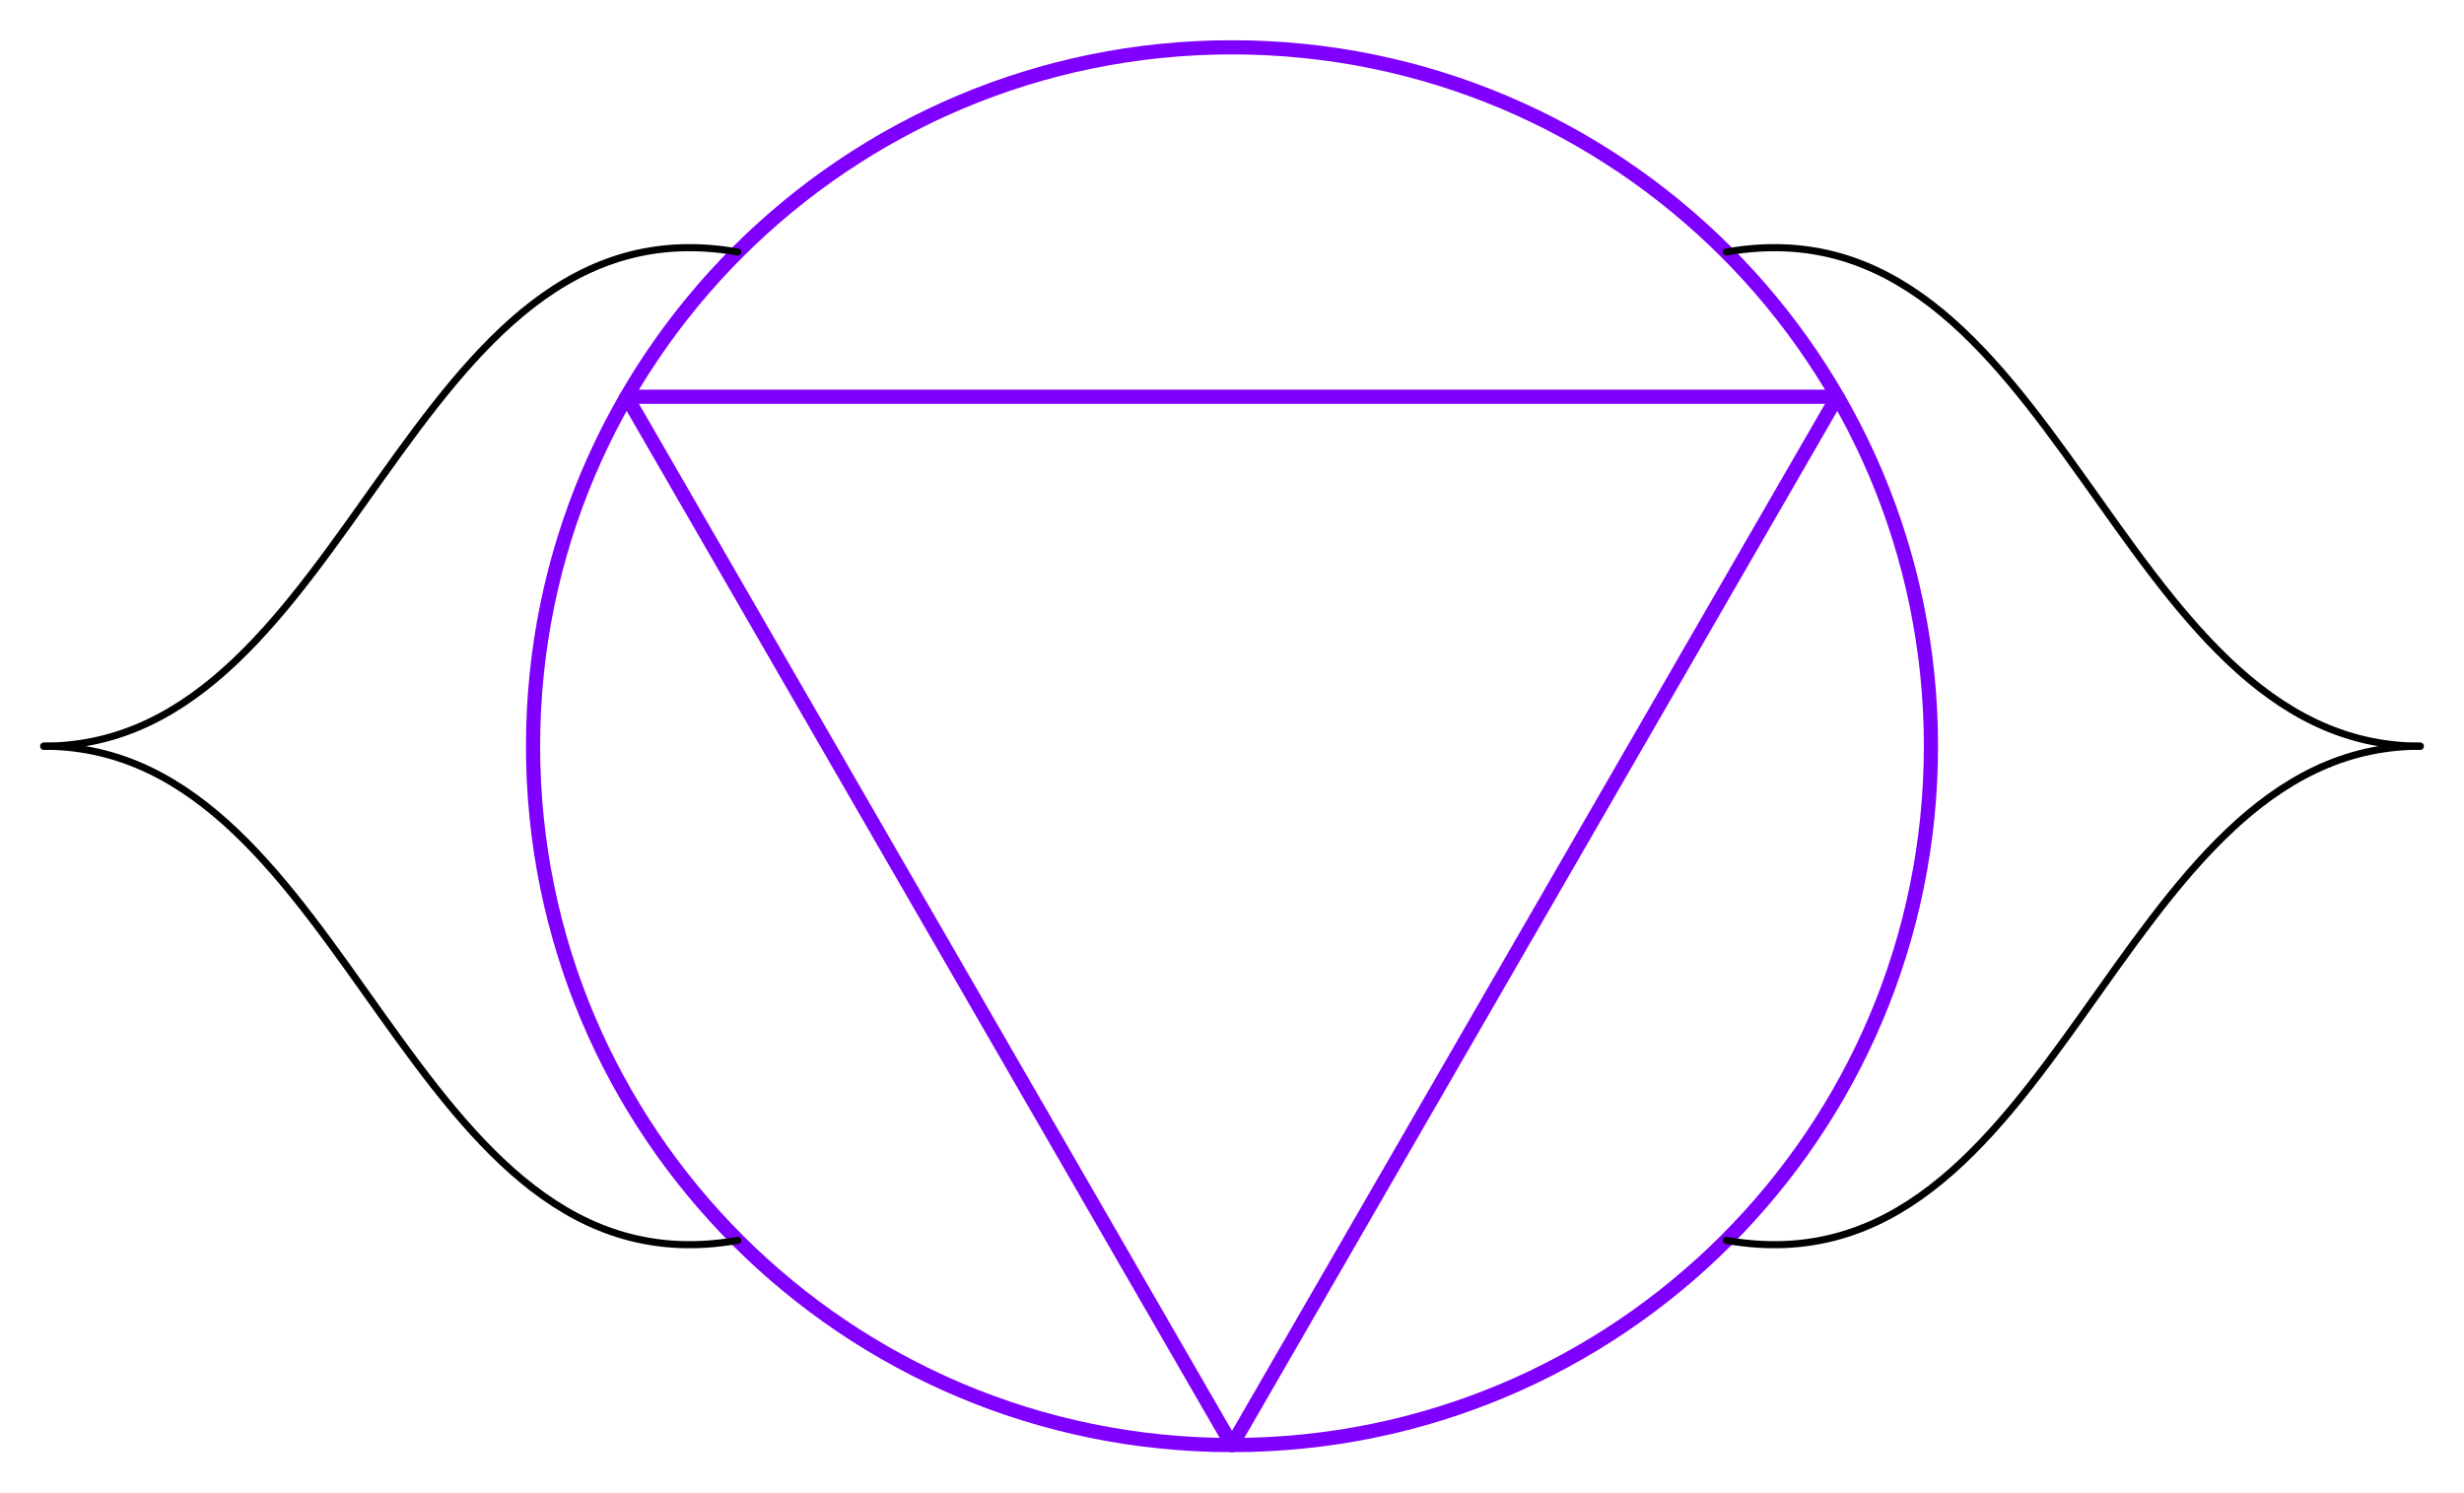
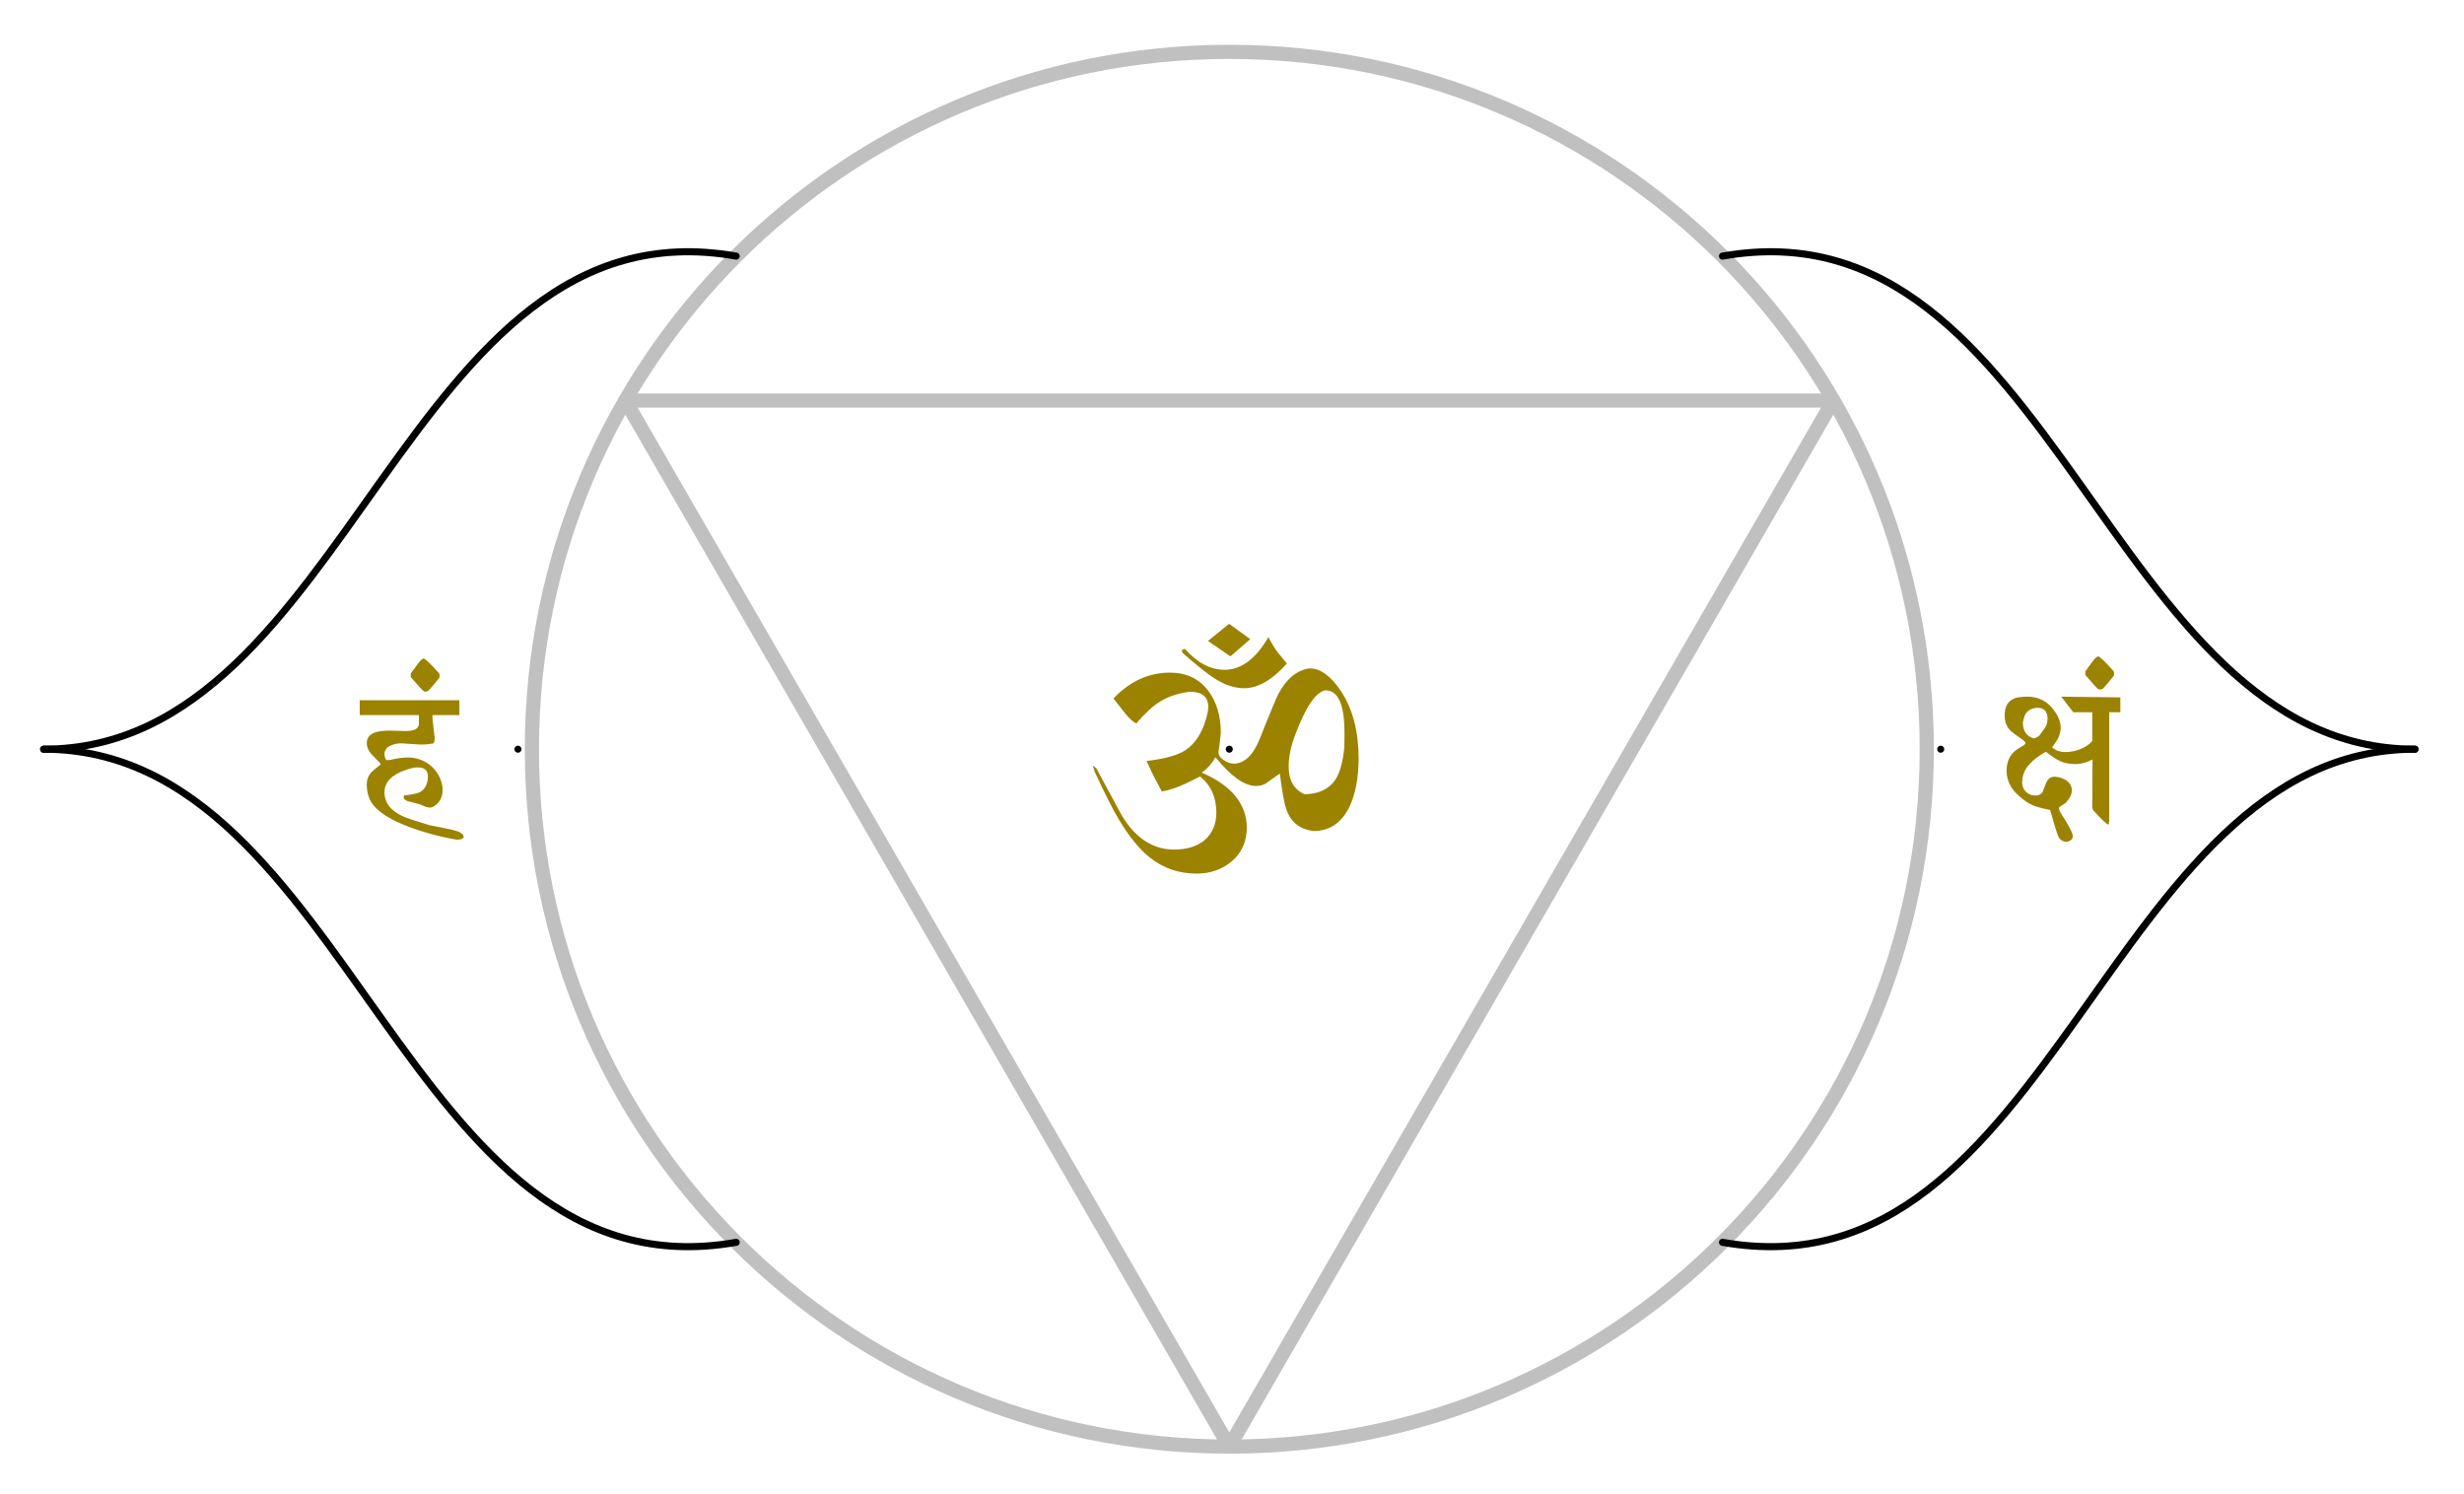
- <svg xmlns="http://www.w3.org/2000/svg" height="210.342pt" version="1.1" viewBox="56.409 53.858 347.245 210.342" width="347.245pt">
+ <svg xmlns="http://www.w3.org/2000/svg" version="1.1" width="348pt" height="211pt" viewBox="0 -211 348 211">
  <g id="page1">
-     <g transform="matrix(0.996264 0 0 0.996264 230.031 159.029)">
-       <path d="M 98.871 0C 98.871 -54.605 54.605 -98.871 0 -98.871C -54.605 -98.871 -98.871 -54.605 -98.871 -0C -98.871 54.605 -54.605 98.871 0 98.871C 54.605 98.871 98.871 54.605 98.871 0Z" fill="none" stroke="#8000ff" stroke-linecap="round" stroke-linejoin="round" stroke-miterlimit="10.037" stroke-width="2.007" />
-     </g>
-     <g transform="matrix(0.996264 0 0 0.996264 230.031 159.029)">
-       <path d="M 0 98.871L 85.625 -49.435L -85.625 -49.435L 0 98.871Z" fill="none" stroke="#8000ff" stroke-linecap="round" stroke-linejoin="round" stroke-miterlimit="10.037" stroke-width="2.007" />
-     </g>
-     <g transform="matrix(0.996264 0 0 0.996264 230.031 159.029)">
-       <path d="M 69.912 69.912C 116.965 78.216 124.42 3.63151e-14 168.081 5.27804e-14" fill="none" stroke="#000000" stroke-linecap="round" stroke-linejoin="round" stroke-miterlimit="10.037" stroke-width="1.004" />
-     </g>
-     <g transform="matrix(0.996264 0 0 0.996264 230.031 159.029)">
-       <path d="M 69.912 -69.912C 116.965 -78.216 124.42 4.18036e-14 168.081 5.27804e-14" fill="none" stroke="#000000" stroke-linecap="round" stroke-linejoin="round" stroke-miterlimit="10.037" stroke-width="1.004" />
-     </g>
-     <g transform="matrix(0.996264 0 0 0.996264 230.031 159.029)">
-       <path d="M -69.912 -69.912C -116.965 -78.216 -124.42 -5.27804e-14 -168.081 -5.27804e-14" fill="none" stroke="#000000" stroke-linecap="round" stroke-linejoin="round" stroke-miterlimit="10.037" stroke-width="1.004" />
-     </g>
-     <g transform="matrix(0.996264 0 0 0.996264 230.031 159.029)">
-       <path d="M -69.912 69.912C -116.965 78.216 -124.42 -4.45478e-14 -168.081 -5.27804e-14" fill="none" stroke="#000000" stroke-linecap="round" stroke-linejoin="round" stroke-miterlimit="10.037" stroke-width="1.004" />
+     <g transform="scale(1 -1)">
+       <g fill="none">
+         <g stroke-linecap="round">
+           <g stroke-linejoin="round">
+             <path d="M272.125 105.176C272.125 159.574 228.023 203.676 173.621 203.676C119.223 203.676 75.121 159.574 75.121 105.176C75.121 50.773 119.223 6.672 173.621 6.672C228.023 6.672 272.125 50.773 272.125 105.176Z" stroke="#c0c0c0" stroke-width="2" />
+             <path d="M173.621 6.672L258.926 154.426H88.316L173.621 6.672Z" stroke="#c0c0c0" stroke-width="2" />
+             <g stroke="#000">
+               <path d="M243.273 35.523C290.148 27.25 297.578 105.176 341.074 105.176" />
+               <path d="M243.273 174.824C290.148 183.098 297.578 105.176 341.074 105.176" />
+               <path d="M103.973 174.824C57.094 183.098 49.668 105.176 6.168 105.176" />
+               <path d="M103.973 35.523C57.094 27.25 49.668 105.176 6.168 105.176" />
+             </g>
+           </g>
+         </g>
+       </g>
+       <circle cx="73.152" cy="105.176" r=".5" />
+       <circle cx="274.094" cy="105.176" r=".5" />
+       <circle cx="173.621" cy="105.176" r=".5" />
+       <g fill="#9b8300">
+         <path d="M64.883 109.996H61.082C61.055 109.555 61.133 108.918 61.234 108.09L61.398 106.742C61.363 106.527 61.367 106.309 61.312 106.145C61.293 106.117 61.25 106.043 61.18 105.98L60.238 105.859L59.461 105.828L56.875 105.992C56.258 106.031 55.738 105.938 55.242 105.719C54.602 105.465 54.301 105.027 54.301 104.48C54.301 104.207 54.383 103.918 54.547 103.637H55.047C55.105 103.676 55.25 103.688 55.43 103.734C56.363 103.938 57.062 104.004 57.5 104.004C58.645 104.035 59.652 103.699 60.523 103.094C61.406 102.461 62.023 101.598 62.352 100.516C62.441 100.18 62.512 99.781 62.512 99.398C62.508 98.555 62.215 97.871 61.613 97.344C61.293 97.082 60.992 96.922 60.703 96.922C60.48 96.949 60.262 96.973 60.031 97.07L59.352 97.371L57.5 97.863C57.164 98.019 56.996 98.191 56.996 98.406L57.078 98.641C58.141 98.769 58.898 98.898 59.27 99.09C60.02 99.492 60.43 100.246 60.43 101.363C60.418 102.199 59.957 102.602 59.012 102.602C58.57 102.633 58.027 102.488 57.363 102.262C55.301 101.574 54.301 100.5 54.301 99.074C54.301 97.32 55.574 96.031 58.125 95.234L60.648 94.445L63.113 93.953C64.035 93.789 64.652 93.594 64.953 93.422C65.289 93.246 65.488 93.023 65.496 92.82C65.473 92.566 65.168 92.398 64.488 92.398C62.816 92.672 61.145 93.086 59.395 93.637C56.141 94.672 53.98 95.828 52.824 97.16C52.133 97.965 51.801 98.977 51.801 100.234C51.801 100.848 51.98 101.344 52.344 101.797C52.512 102.008 53.004 102.422 53.777 103.039C53.73 103.164 53.414 103.527 52.742 104.18C52.102 104.793 51.801 105.414 51.801 106.059C51.801 107.297 52.977 107.863 55.336 107.797L57.199 107.742C58.426 107.727 59.082 108.023 59.164 108.691V109.996H50.805V112.098H64.883V109.996" />
+         <path d="M62.055 115.273L61.184 114.199L60.477 113.398C60.25 113.332 60.121 113.297 60.016 113.297C59.863 113.297 59.488 113.66 58.871 114.387L58.012 115.367V115.871L59.035 117.262C59.277 117.617 59.543 117.852 59.797 117.996C60.02 117.996 60.805 117.277 62.055 115.844L62.086 115.551L62.055 115.273" />
+         <path d="M288.805 108.176C289.059 108.539 289.188 108.98 289.188 109.523C289.156 110.547 288.691 111.023 287.699 111.023C287.047 110.984 286.57 110.754 286.273 110.41C285.992 110.148 285.828 109.629 285.699 108.938C285.699 107.742 286.219 106.977 287.254 106.703C287.617 106.801 287.934 106.953 288.148 107.262L288.805 108.176ZM295.496 110.398H292.813L291.109 112.598L299.465 112.496V110.398H297.898V95.164C297.863 94.785 297.863 94.559 297.797 94.523C297.551 94.559 296.938 95.125 295.863 96.297C295.637 96.477 295.535 96.711 295.496 97.004L295.531 103.719C294.754 103.316 293.949 103.078 293.082 103.078C292.234 103.086 291.523 103.227 290.879 103.527C290.398 103.762 289.781 104.168 288.941 104.82C287.883 104.223 287.129 103.613 286.641 103.078C285.934 102.313 285.602 101.434 285.602 100.465C285.602 99.938 285.781 99.484 286.145 99.141C286.492 98.816 286.957 98.625 287.492 98.625C287.926 98.648 288.289 98.797 288.488 99.141L289.031 100.531C289.293 101.063 289.688 101.293 290.176 101.293L290.762 101.227C291.977 100.914 292.613 100.266 292.613 99.359C292.609 98.793 292.305 98.176 291.688 97.547L291.09 97.152C290.867 97.078 290.805 96.941 290.805 96.785C290.801 96.644 290.863 96.473 290.98 96.281L291.988 94.648C292.215 94.258 292.465 93.801 292.656 93.34L292.754 92.891C292.734 92.668 292.656 92.477 292.473 92.324C292.262 92.199 292.074 92.102 291.84 92.102C291.262 92.102 290.871 92.414 290.625 93.039C290.473 93.441 290.258 94.129 289.957 95.164L289.551 96.594C288.371 96.824 287.543 97.055 287.016 97.289C286.43 97.555 285.793 97.996 285.09 98.625C283.934 99.656 283.398 100.813 283.398 102.164C283.398 103.719 284.102 104.828 285.5 105.531C285.855 105.727 286.047 105.875 286.074 106.047C286.051 106.211 285.848 106.41 285.398 106.699C284.582 107.262 284.078 107.648 283.887 107.859C283.352 108.426 283.125 109.105 283.125 109.941C283.117 111.004 283.453 111.723 284.105 112.148C284.566 112.465 285.32 112.598 286.359 112.598C287.883 112.598 289.141 111.965 290.07 110.703C290.695 109.871 291.043 109.008 291.043 108.219C291.027 107.754 290.926 107.234 290.691 106.734C290.516 106.457 290.254 105.996 289.813 105.426C289.98 105.289 290.254 105.098 290.625 104.938C290.941 104.848 291.328 104.773 291.762 104.773C292.41 104.781 293.109 104.906 293.805 105.18C294.535 105.477 295.102 105.859 295.496 106.34V110.398" />
+         <path d="M298.555 115.574L297.684 114.496L296.977 113.695C296.75 113.633 296.621 113.598 296.516 113.598C296.363 113.598 295.988 113.961 295.371 114.688L294.512 115.668V116.172L295.535 117.563C295.777 117.918 296.039 118.152 296.297 118.297C296.52 118.297 297.305 117.578 298.555 116.141L298.586 115.852L298.555 115.574" />
+         <path d="M176.578 120.719L173.777 118.289L170.605 120.465L173.594 122.887L176.578 120.719ZM181.754 117.277C179.695 114.961 177.691 113.789 175.684 113.789C174.348 113.793 173 114.246 171.555 115.16C170.508 115.82 169.012 117.02 167.004 118.793L166.887 119.164L167.355 119.352C169.063 117.395 170.945 116.391 172.953 116.391C175.285 116.395 177.363 117.93 179.137 121.008C179.668 120.012 180.125 119.258 180.469 118.84L181.754 117.277ZM191.887 103.832C191.859 101.133 191.457 98.856 190.602 97.07C189.492 94.777 187.793 93.617 185.504 93.617C183.566 93.863 182.289 94.867 181.664 96.719C181.363 97.57 181.078 99.215 180.754 101.734L179.129 100.59C178.664 100.188 178.094 99.984 177.387 99.984C175.746 99.988 173.867 101.336 171.66 104.043C171.203 103.207 170.578 102.465 169.723 101.871C173.961 100.047 176.094 97.418 176.094 94.016C176.063 92.129 175.379 90.539 173.953 89.328C172.605 88.199 170.977 87.602 169.016 87.602C166.555 87.602 164.391 88.328 162.508 89.781C161.027 90.926 159.551 92.707 158.074 95.152C157.195 96.598 156.059 98.867 154.598 102.012L154.344 102.898L154.551 102.711C154.781 102.57 154.977 102.309 155.09 102.012L158.074 96.481C160.023 92.832 162.633 91 165.82 91C167.59 91 169.012 91.426 170.066 92.277C171.195 93.215 171.793 94.539 171.793 96.273C171.762 98.422 171.023 100.094 169.484 101.32L167.504 100.344C166.305 99.773 165.168 99.375 164.094 99.203L162.93 101.391L161.926 103.508C164.496 103.813 166.363 104.309 167.504 105.086C169.008 106.129 170.035 107.906 170.582 110.43L170.648 111.129C170.633 112.594 169.777 113.289 168.039 113.289C166.344 113.078 164.941 112.602 163.793 111.867C162.797 111.273 161.723 110.242 160.477 108.813C159.984 109.059 159.48 109.512 158.891 110.258L157.258 112.336C159.59 114.793 162.266 115.992 165.238 115.992C167.559 115.992 169.383 115.129 170.672 113.398C171.813 111.859 172.422 109.887 172.422 107.473L172.281 106.168L172.094 104.789C172.063 104.402 172.273 104.066 172.633 103.785C173.164 103.355 173.723 103.133 174.27 103.133C175.742 103.156 176.984 104.309 177.922 106.656C179.426 110.449 180.328 112.582 180.609 113.094C181.777 115.211 183.238 116.375 184.984 116.59C186.484 116.594 187.988 115.508 189.406 113.348C191.059 110.848 191.887 107.656 191.887 103.832ZM189.887 107.191C189.922 111.395 189.047 113.492 187.18 113.492C185.801 113.215 184.422 111.145 182.957 107.285C182.301 105.609 182.004 104.082 182.004 102.715C182 100.781 182.754 99.453 184.266 98.816C186.219 98.844 187.695 99.516 188.629 100.914C189.227 101.848 189.645 103.313 189.863 105.395L189.887 107.191" />
+       </g>
    </g>
  </g>
</svg>
